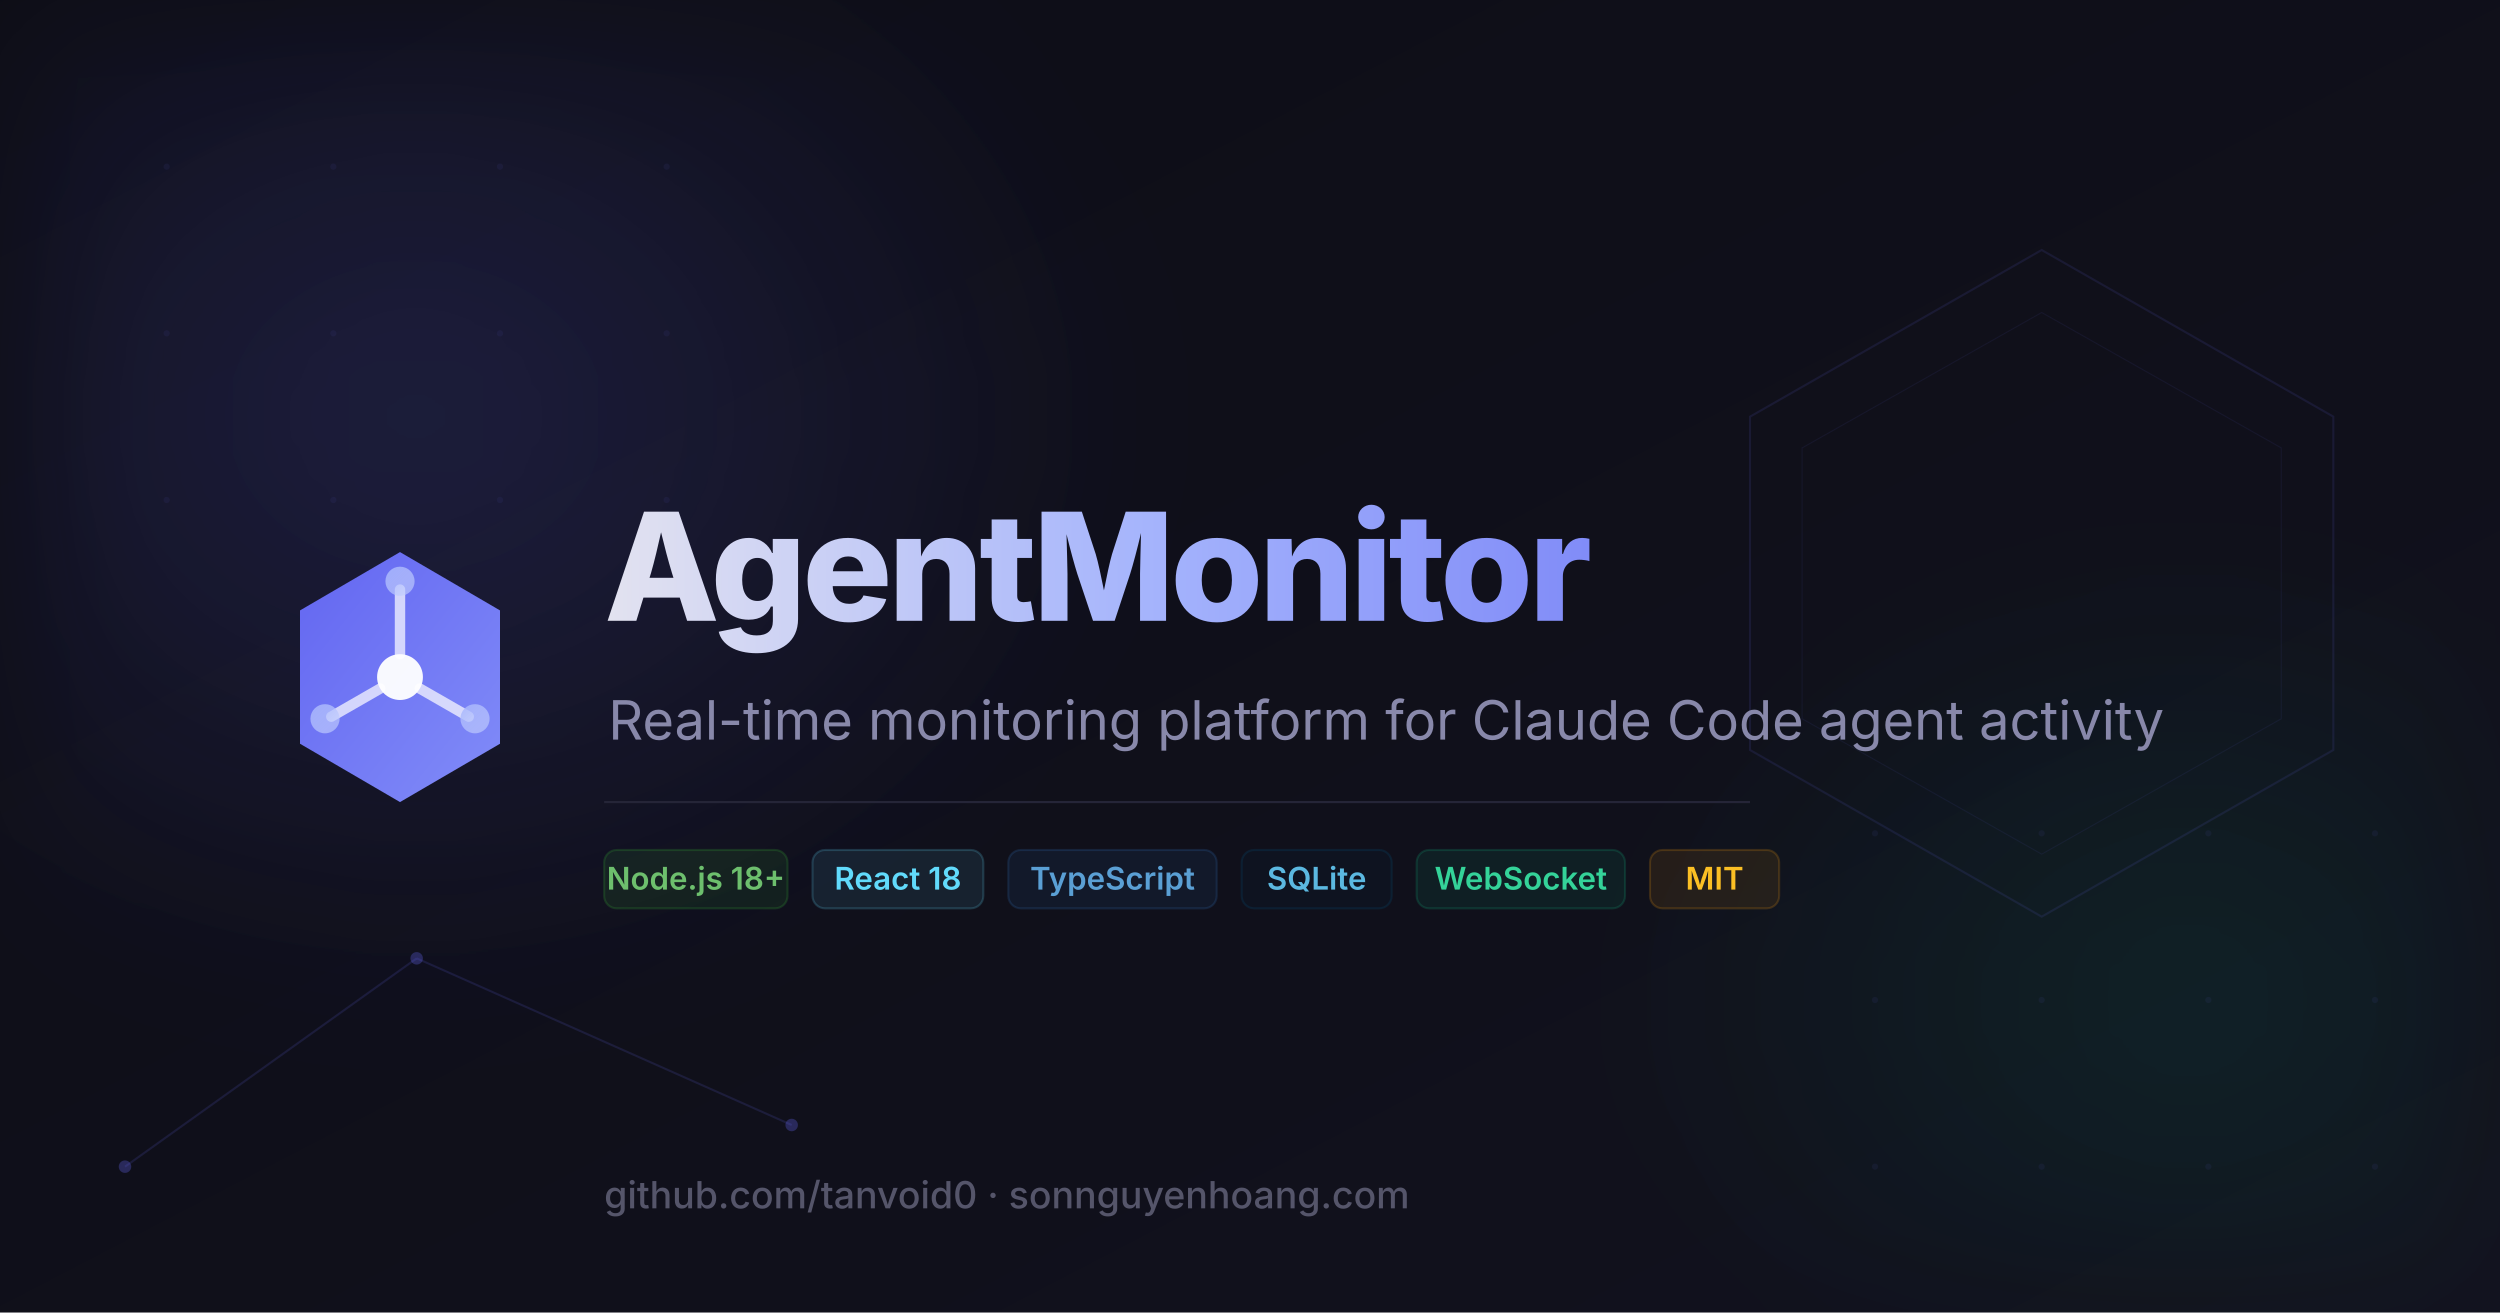
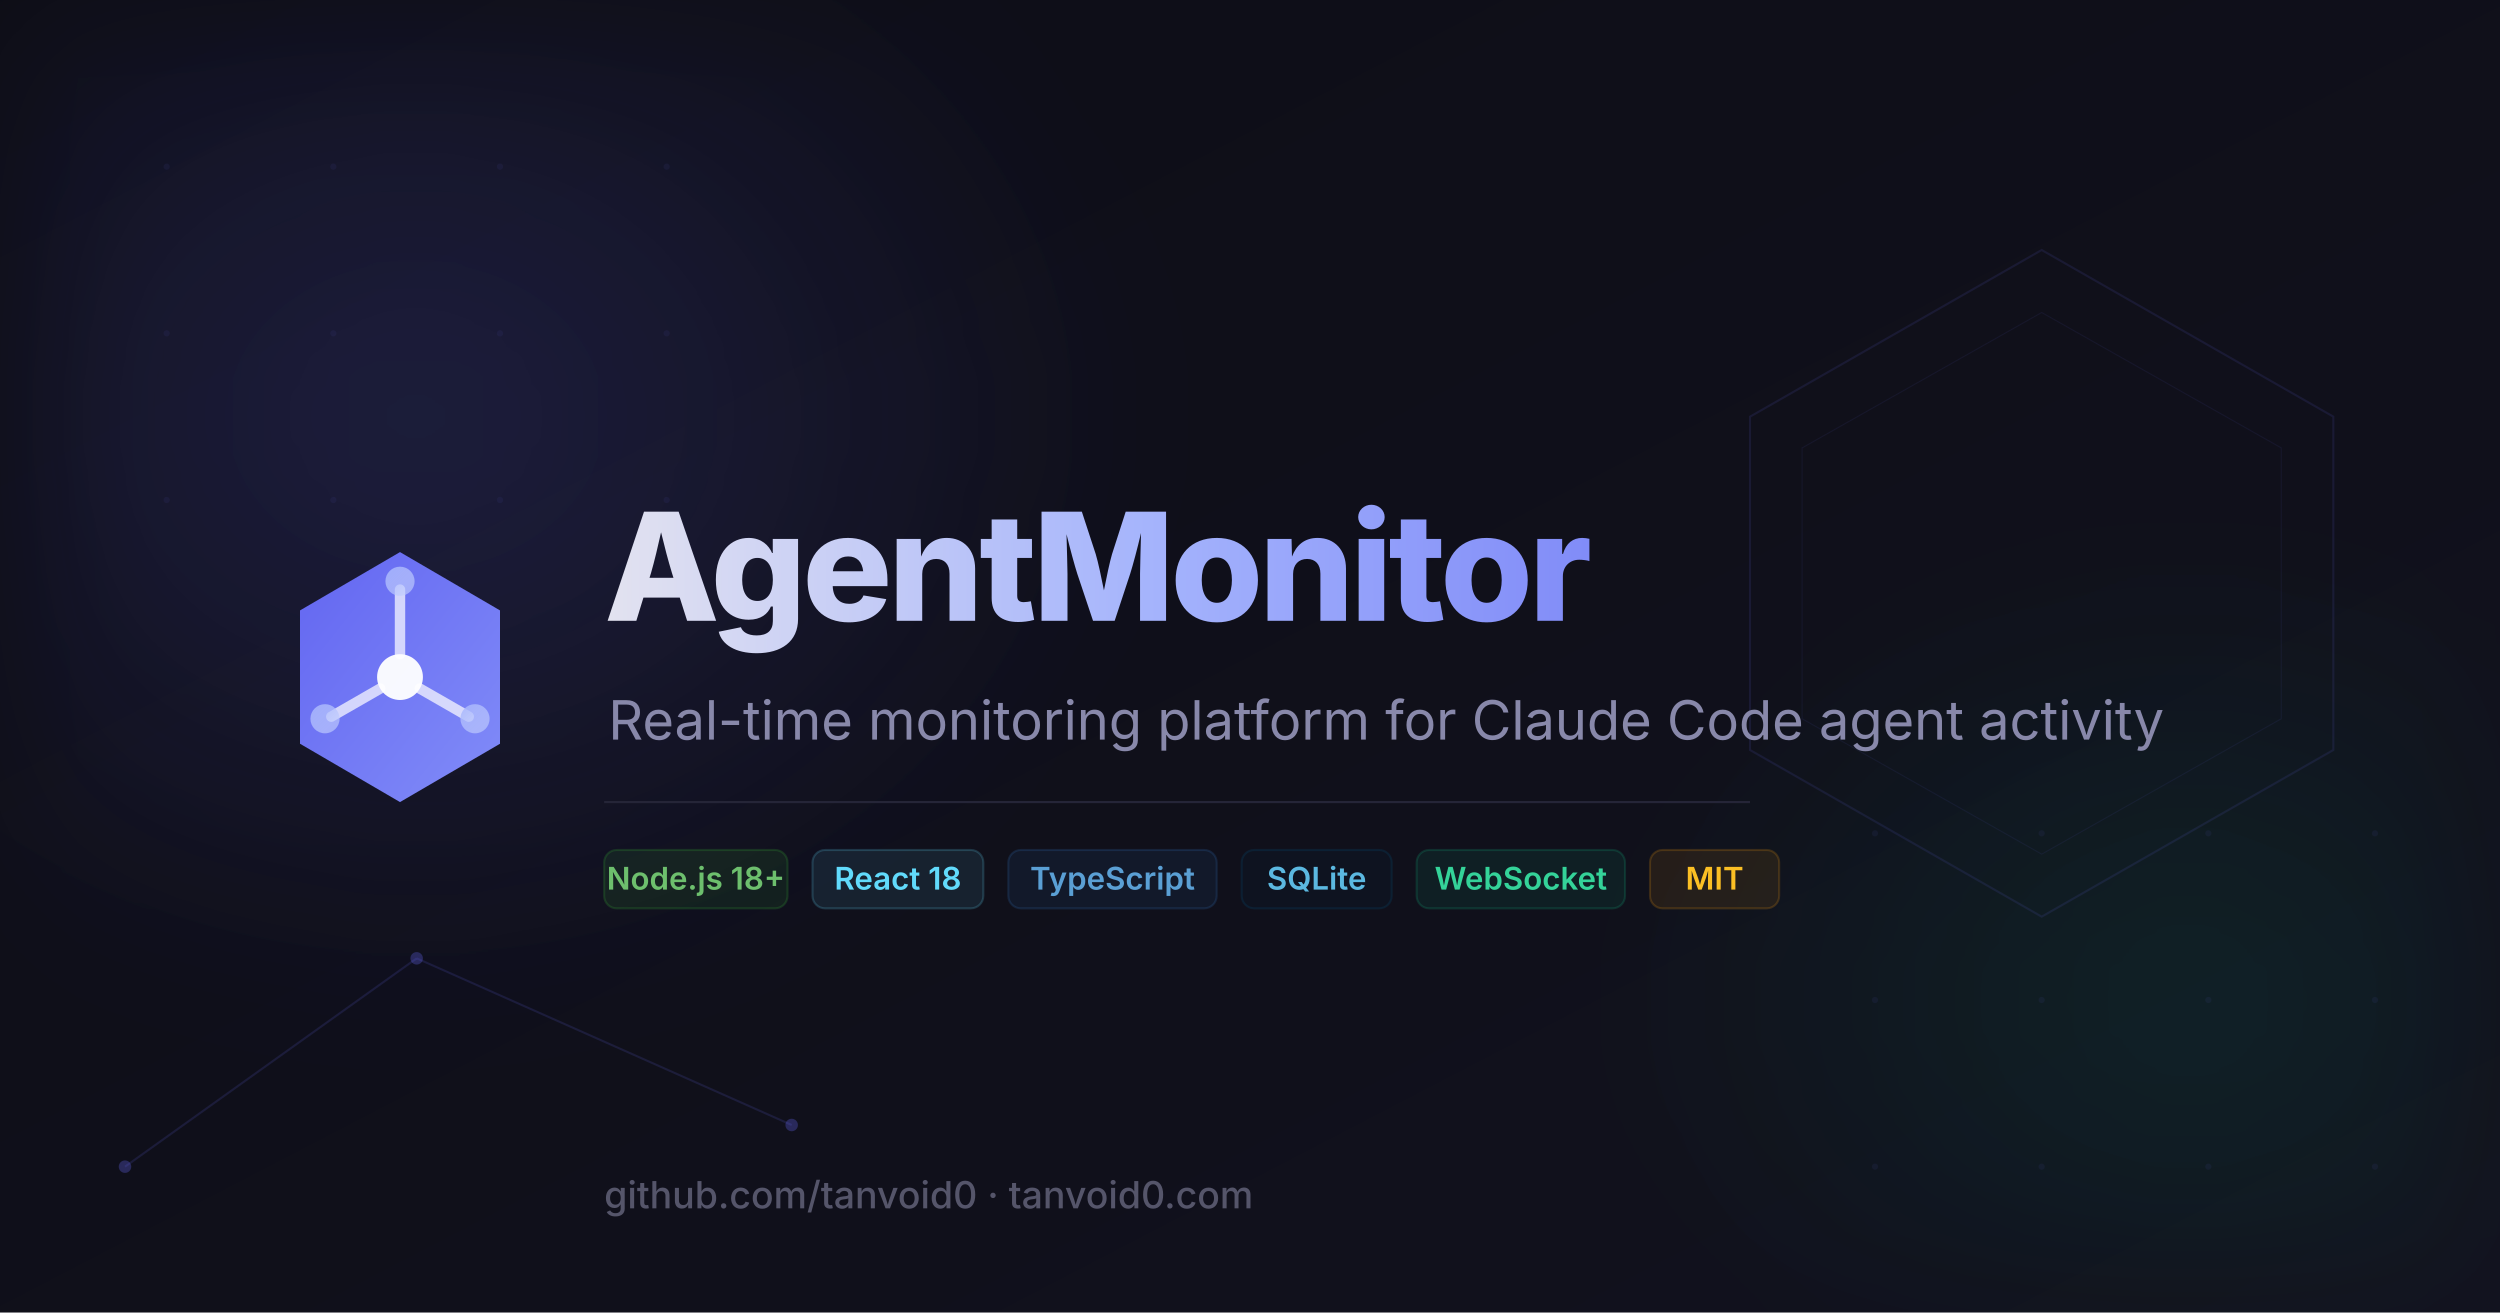
<svg xmlns="http://www.w3.org/2000/svg" viewBox="0 0 1200 630" width="1200" height="630">
  <defs>
    <linearGradient id="bgGrad" x1="0%" y1="0%" x2="100%" y2="100%">
      <stop offset="0%" stop-color="#0d0d16" />
      <stop offset="100%" stop-color="#12121e" />
    </linearGradient>
    <linearGradient id="hexGrad" x1="0%" y1="0%" x2="100%" y2="100%">
      <stop offset="0%" stop-color="#6366f1" />
      <stop offset="100%" stop-color="#818cf8" />
    </linearGradient>
    <linearGradient id="nodeGrad" x1="0%" y1="0%" x2="100%" y2="100%">
      <stop offset="0%" stop-color="#a5b4fc" stop-opacity="0.9" />
      <stop offset="100%" stop-color="#c7d2fe" stop-opacity="0.6" />
    </linearGradient>
    <linearGradient id="titleGrad" x1="0%" y1="0%" x2="100%" y2="0%">
      <stop offset="0%" stop-color="#e2e2f0" />
      <stop offset="55%" stop-color="#a5b4fc" />
      <stop offset="100%" stop-color="#818cf8" />
    </linearGradient>
    <radialGradient id="glow1" cx="50%" cy="50%" r="50%">
      <stop offset="0%" stop-color="#6366f1" stop-opacity="0.18" />
      <stop offset="100%" stop-color="#6366f1" stop-opacity="0" />
    </radialGradient>
    <radialGradient id="glow2" cx="50%" cy="50%" r="50%">
      <stop offset="0%" stop-color="#10b981" stop-opacity="0.10" />
      <stop offset="100%" stop-color="#10b981" stop-opacity="0" />
    </radialGradient>
    <filter id="blur1">
      <feGaussianBlur stdDeviation="40" />
    </filter>
  </defs>
  <rect width="1200" height="630" fill="url(#bgGrad)" />
  <ellipse cx="200" cy="200" rx="340" ry="280" fill="url(#glow1)" filter="url(#blur1)" />
  <ellipse cx="1050" cy="480" rx="280" ry="220" fill="url(#glow2)" filter="url(#blur1)" />
  <g opacity="0.07" fill="#6366f1">
    <circle cx="80" cy="80" r="1.5" />
    <circle cx="160" cy="80" r="1.5" />
    <circle cx="240" cy="80" r="1.5" />
    <circle cx="320" cy="80" r="1.5" />
    <circle cx="80" cy="160" r="1.5" />
    <circle cx="160" cy="160" r="1.5" />
    <circle cx="240" cy="160" r="1.5" />
    <circle cx="320" cy="160" r="1.5" />
    <circle cx="80" cy="240" r="1.5" />
    <circle cx="160" cy="240" r="1.5" />
    <circle cx="240" cy="240" r="1.5" />
    <circle cx="320" cy="240" r="1.5" />
    <circle cx="900" cy="400" r="1.5" />
    <circle cx="980" cy="400" r="1.5" />
    <circle cx="1060" cy="400" r="1.5" />
    <circle cx="1140" cy="400" r="1.5" />
    <circle cx="900" cy="480" r="1.5" />
    <circle cx="980" cy="480" r="1.5" />
    <circle cx="1060" cy="480" r="1.5" />
    <circle cx="1140" cy="480" r="1.5" />
    <circle cx="900" cy="560" r="1.5" />
    <circle cx="980" cy="560" r="1.5" />
    <circle cx="1060" cy="560" r="1.5" />
    <circle cx="1140" cy="560" r="1.5" />
  </g>
  <polygon points="980,120 1120,200 1120,360 980,440 840,360 840,200" fill="none" stroke="#6366f1" stroke-width="1" opacity="0.12" />
  <polygon points="980,150 1095,215 1095,345 980,410 865,345 865,215" fill="none" stroke="#6366f1" stroke-width="0.5" opacity="0.08" />
  <line x1="60" y1="560" x2="200" y2="460" stroke="#6366f1" stroke-width="1" opacity="0.15" />
  <line x1="200" y1="460" x2="380" y2="540" stroke="#6366f1" stroke-width="1" opacity="0.15" />
  <circle cx="60" cy="560" r="3" fill="#6366f1" opacity="0.3" />
  <circle cx="200" cy="460" r="3" fill="#6366f1" opacity="0.3" />
  <circle cx="380" cy="540" r="3" fill="#6366f1" opacity="0.3" />
  <g transform="translate(128, 265)">
    <polygon points="64,0 112,28 112,92 64,120 16,92 16,28" fill="url(#hexGrad)" />
    <circle cx="64" cy="60" r="11" fill="white" opacity="0.95" />
    <line x1="64" y1="49" x2="64" y2="18" stroke="white" stroke-width="5" stroke-linecap="round" opacity="0.7" />
    <line x1="73.5" y1="65.5" x2="97" y2="79" stroke="white" stroke-width="5" stroke-linecap="round" opacity="0.7" />
    <line x1="54.5" y1="65.5" x2="31" y2="79" stroke="white" stroke-width="5" stroke-linecap="round" opacity="0.7" />
    <circle cx="64" cy="14" r="7" fill="url(#nodeGrad)" />
    <circle cx="100" cy="80" r="7" fill="url(#nodeGrad)" />
    <circle cx="28" cy="80" r="7" fill="url(#nodeGrad)" />
  </g>
  <text x="290" y="298" font-family="'Inter', 'Helvetica Neue', Arial, sans-serif" font-size="72" font-weight="800" letter-spacing="-2" fill="url(#titleGrad)">AgentMonitor</text>
  <text x="292" y="355" font-family="'Inter', 'Helvetica Neue', Arial, sans-serif" font-size="26" font-weight="400" fill="#8888aa">Real-time monitoring platform for Claude Code agent activity</text>
  <line x1="290" y1="385" x2="840" y2="385" stroke="#252538" stroke-width="1" />
  <g transform="translate(290, 408)" font-family="'Inter', 'Helvetica Neue', Arial, sans-serif" font-size="15" font-weight="600">
    <rect x="0" y="0" width="88" height="28" rx="6" fill="#33993320" stroke="#33993340" />
    <text x="44" y="19" text-anchor="middle" fill="#6dbf6d">Node.js 18+</text>
    <rect x="100" y="0" width="82" height="28" rx="6" fill="#61dafb18" stroke="#61dafb30" />
    <text x="141" y="19" text-anchor="middle" fill="#61dafb">React 18</text>
    <rect x="194" y="0" width="100" height="28" rx="6" fill="#3178c618" stroke="#3178c630" />
    <text x="244" y="19" text-anchor="middle" fill="#5a9fd4">TypeScript</text>
    <rect x="306" y="0" width="72" height="28" rx="6" fill="#003b5718" stroke="#005f8a30" />
    <text x="342" y="19" text-anchor="middle" fill="#5bb8e0">SQLite</text>
    <rect x="390" y="0" width="100" height="28" rx="6" fill="#10b98118" stroke="#10b98130" />
    <text x="440" y="19" text-anchor="middle" fill="#34d399">WebSocket</text>
    <rect x="502" y="0" width="62" height="28" rx="6" fill="#f59e0b18" stroke="#f59e0b30" />
    <text x="533" y="19" text-anchor="middle" fill="#fbbf24">MIT</text>
  </g>
-   <text x="290" y="580" font-family="'Inter', 'Helvetica Neue', Arial, sans-serif" font-size="18" font-weight="500" fill="#55556a">github.com/tanvoid0 · sonnguyenhoang.com</text>
+   <text x="290" y="580" font-family="'Inter', 'Helvetica Neue', Arial, sans-serif" font-size="18" font-weight="500" fill="#55556a">github.com/tanvoid0 · tanvoid0.com</text>
</svg>
